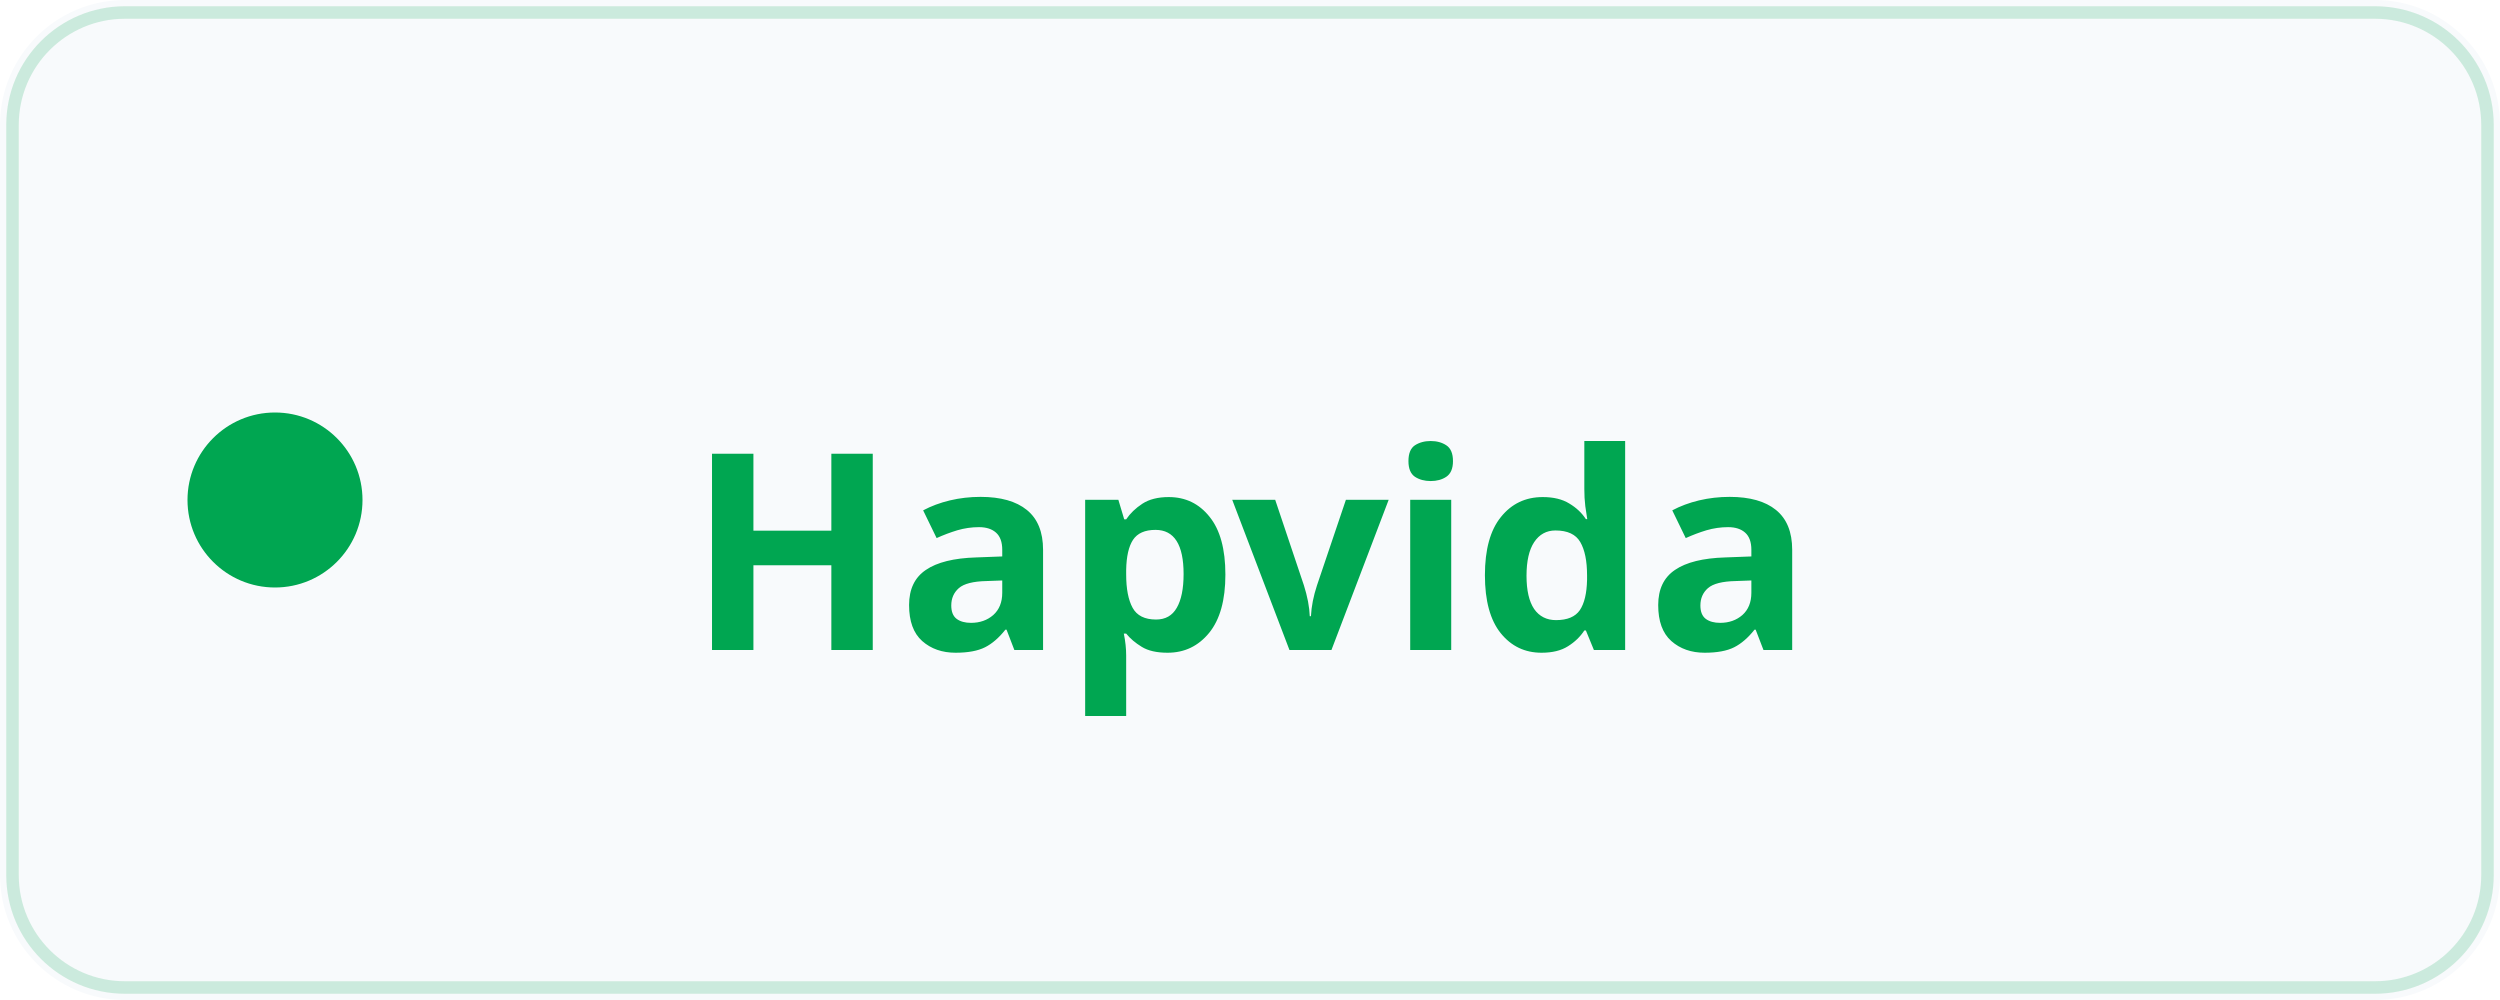
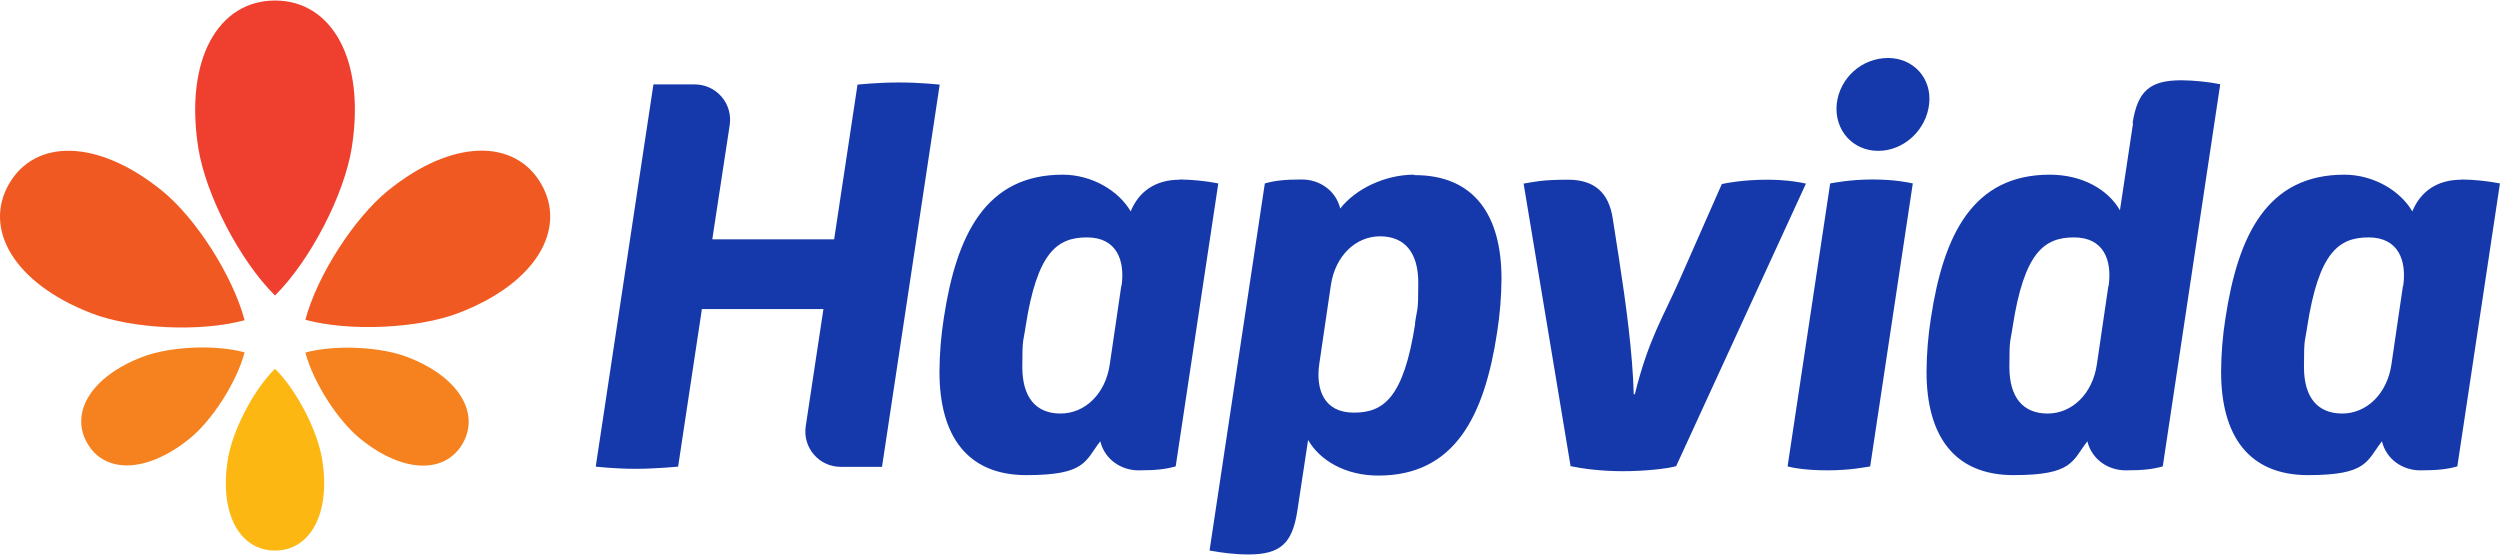
- <svg xmlns="http://www.w3.org/2000/svg" viewBox="0 0 200 80" role="img" aria-label="Hapvida">
-   <rect width="200" height="80" rx="10" fill="#F8FAFC" />
-   <rect x="1" y="1" width="198" height="78" rx="9" fill="none" stroke="#00A651" stroke-opacity="0.18" />
-   <circle cx="22" cy="40" r="7" fill="#00A651" />
-   <text x="100" y="52" text-anchor="middle" font-family="Manrope, system-ui, sans-serif" font-size="22" font-weight="800" fill="#00A651">Hapvida</text>
+ <svg xmlns="http://www.w3.org/2000/svg" width="500" height="111" version="1.1">
+   <path d="m55.002 0.105c-11.276 0-18.142 11.668-15.341 29.498 1.485 9.355 8.261 22.47 15.338 29.502 7.08-7.035 13.856-20.192 15.341-29.498 2.839-17.834-4.065-29.502-15.338-29.502z" fill="#ef402f" />
+   <path d="m108.23 36.769c-5.2-9.002-17.699-9.13-30.634 1.357-6.776 5.505-14.16 16.958-16.522 25.828 8.874 2.406 22.508 1.752 30.637-1.35 15.559-5.948 21.722-16.826 16.522-25.832zm-106.42 0c-5.204 9.009 0.959 19.89 16.477 25.88 8.129 3.147 21.763 3.801 30.637 1.399-2.361-8.874-9.705-20.368-16.48-25.873-12.931-10.494-25.43-10.407-30.63-1.406z" fill="#f05a22" />
+   <path d="m54.998 110.11c6.949 0 11.19-7.212 9.441-18.184-0.917-5.768-5.069-13.852-9.441-18.177-4.369 4.324-8.521 12.409-9.438 18.177-1.748 10.972 2.493 18.184 9.438 18.184z" fill="#fdb713" />
+   <path d="m17.457 88.651c3.452 6.031 11.799 6.073 20.455-0.917 4.542-3.67 9.438-11.321 11.01-17.263-5.941-1.62-14.991-1.181-20.451 0.917-10.359 3.975-14.51 11.231-11.013 17.263zm75.085 0.042c3.452-5.986-0.658-13.285-11.013-17.263-5.418-2.098-14.51-2.534-20.455-0.917 1.575 5.945 6.467 13.593 11.013 17.263 8.655 6.994 16.999 6.949 20.455 0.917z" fill="#f5821f" />
+   <path d="m480.59 57.183-2.316 15.777c-0.876 5.813-4.941 9.746-9.833 9.746-4.896 0-7.648-3.189-7.648-9.31 0-6.118 0.218-4.937 0.654-8.084 2.316-14.901 6.336-17.83 12.28-17.83s7.648 4.587 6.907 9.746zm-58.913 0-2.316 15.777c-0.876 5.813-4.941 9.746-9.833 9.746-4.896 0-7.652-3.189-7.652-9.31 0-6.118 0.222-4.937 0.658-8.084 2.316-14.901 6.336-17.83 12.28-17.83 5.945 0 7.648 4.587 6.904 9.746m-197.46-0.045-2.316 15.777c-0.872 5.813-4.937 9.746-9.833 9.746s-7.648-3.189-7.648-9.31c0-6.118 0.218-4.937 0.658-8.084 2.316-14.901 6.336-17.83 12.28-17.83 5.941 0 7.648 4.587 6.904 9.746m58.74 7.471c-2.32 14.905-6.336 17.83-12.28 17.83s-7.652-4.587-6.907-9.743l2.32-15.777c0.872-5.816 4.937-9.746 9.833-9.746 4.892 0 7.648 3.189 7.648 9.306 0 6.121-0.222 4.941-0.658 8.088m83.038-27.975-8.521 56.6c0.786 0.218 3.407 0.786 7.998 0.786 4.587 0 7.648-0.658 8.521-0.786l8.524-56.597c-1.004-0.218-3.715-0.789-8.084-0.789-4.373 0-7.648 0.658-8.437 0.789zm-12.585-0.741c-4.719 0-8.216 0.658-9.092 0.876l-8.302 18.834c-3.41 7.78-6.336 12.062-9.092 23.207h-0.218c-0.218-8.216-1.53-17.962-2.971-27.272l-1.226-7.866c-0.786-5.245-3.715-7.78-8.96-7.78-5.242 0-6.772 0.436-8.87 0.786l9.396 56.51c2.534 0.526 6.249 1.004 10.4 1.004 4.155 0 8.655-0.436 10.709-1.004l25.96-56.51c-0.872-0.218-3.715-0.786-7.78-0.786m138.89 0c-4.937 0-8.216 2.403-9.833 6.336-2.406-4.151-7.78-7.34-13.593-7.34-15.341 0-21.241 11.931-23.775 28.667a71.616 71.616 0 0 0-0.876 10.754c0 12.717 5.463 20.669 17.394 20.669 11.934 0 11.713-2.839 14.773-6.772 0.876 3.628 4.151 5.816 7.648 5.816 3.497 0 5.377-0.222 7.43-0.789l8.524-56.597a43.821 43.821 0 0 0-7.78-0.789m-209.39-0.959c-5.816 0-11.713 2.839-14.773 6.772-0.876-3.625-4.155-5.81-7.652-5.81-3.493 0-5.373 0.218-7.426 0.786l-11.058 73.423c2.32 0.436 5.159 0.786 7.78 0.786 6.336 0 8.742-2.185 9.746-8.524l2.185-14.375c2.32 4.061 7.43 7.122 14.032 7.122 15.338 0 21.237-11.931 23.775-28.667a71.737 71.737 0 0 0 0.872-10.709c0-12.72-5.463-20.718-17.394-20.718m-46.937 0.917c-4.941 0-8.219 2.403-9.833 6.336-2.406-4.151-7.783-7.34-13.596-7.34-15.338 0-21.237 11.931-23.775 28.667a71.848 71.848 0 0 0-0.872 10.754c0 12.717 5.463 20.669 17.394 20.669s11.713-2.839 14.773-6.772c0.872 3.628 4.151 5.816 7.648 5.816 3.497 0 5.373-0.222 7.43-0.789l8.521-56.597a43.804 43.804 0 0 0-7.78-0.789zm190.64-11.276-2.621 17.394c-2.316-4.065-7.43-7.122-14.029-7.122-15.341 0-21.241 11.931-23.775 28.667a71.616 71.616 0 0 0-0.876 10.754c0 12.717 5.463 20.669 17.394 20.669s11.713-2.839 14.773-6.772c0.872 3.628 4.151 5.816 7.648 5.816 3.497 0 5.377-0.222 7.43-0.789l11.495-76.439a43.845 43.845 0 0 0-7.78-0.786c-6.336 0-8.742 2.181-9.746 8.521m-48.862-12.98a10.369 10.369 0 0 0-10.314 9.175c-0.523 5.249 3.192 9.4 8.302 9.4 5.114 0 9.618-4.155 10.186-9.396 0.568-5.159-3.192-9.178-8.216-9.178zm-206.15 5.287-4.681 30.987h-24.339v-0.218l3.452-22.639a7.063 7.063 0 0 0-6.994-8.129h-8.261l-11.54 76.439s3.805 0.44 7.911 0.44c4.11 0 8.566-0.44 8.566-0.44l4.723-31.291v-0.218h24.339l-3.538 23.425a7.063 7.063 0 0 0 6.994 8.129h8.261l11.536-76.439s-3.756-0.436-8.126-0.436c-4.373 0-8.351 0.436-8.351 0.436l0.045-0.045z" fill="#1539aa" />
</svg>
